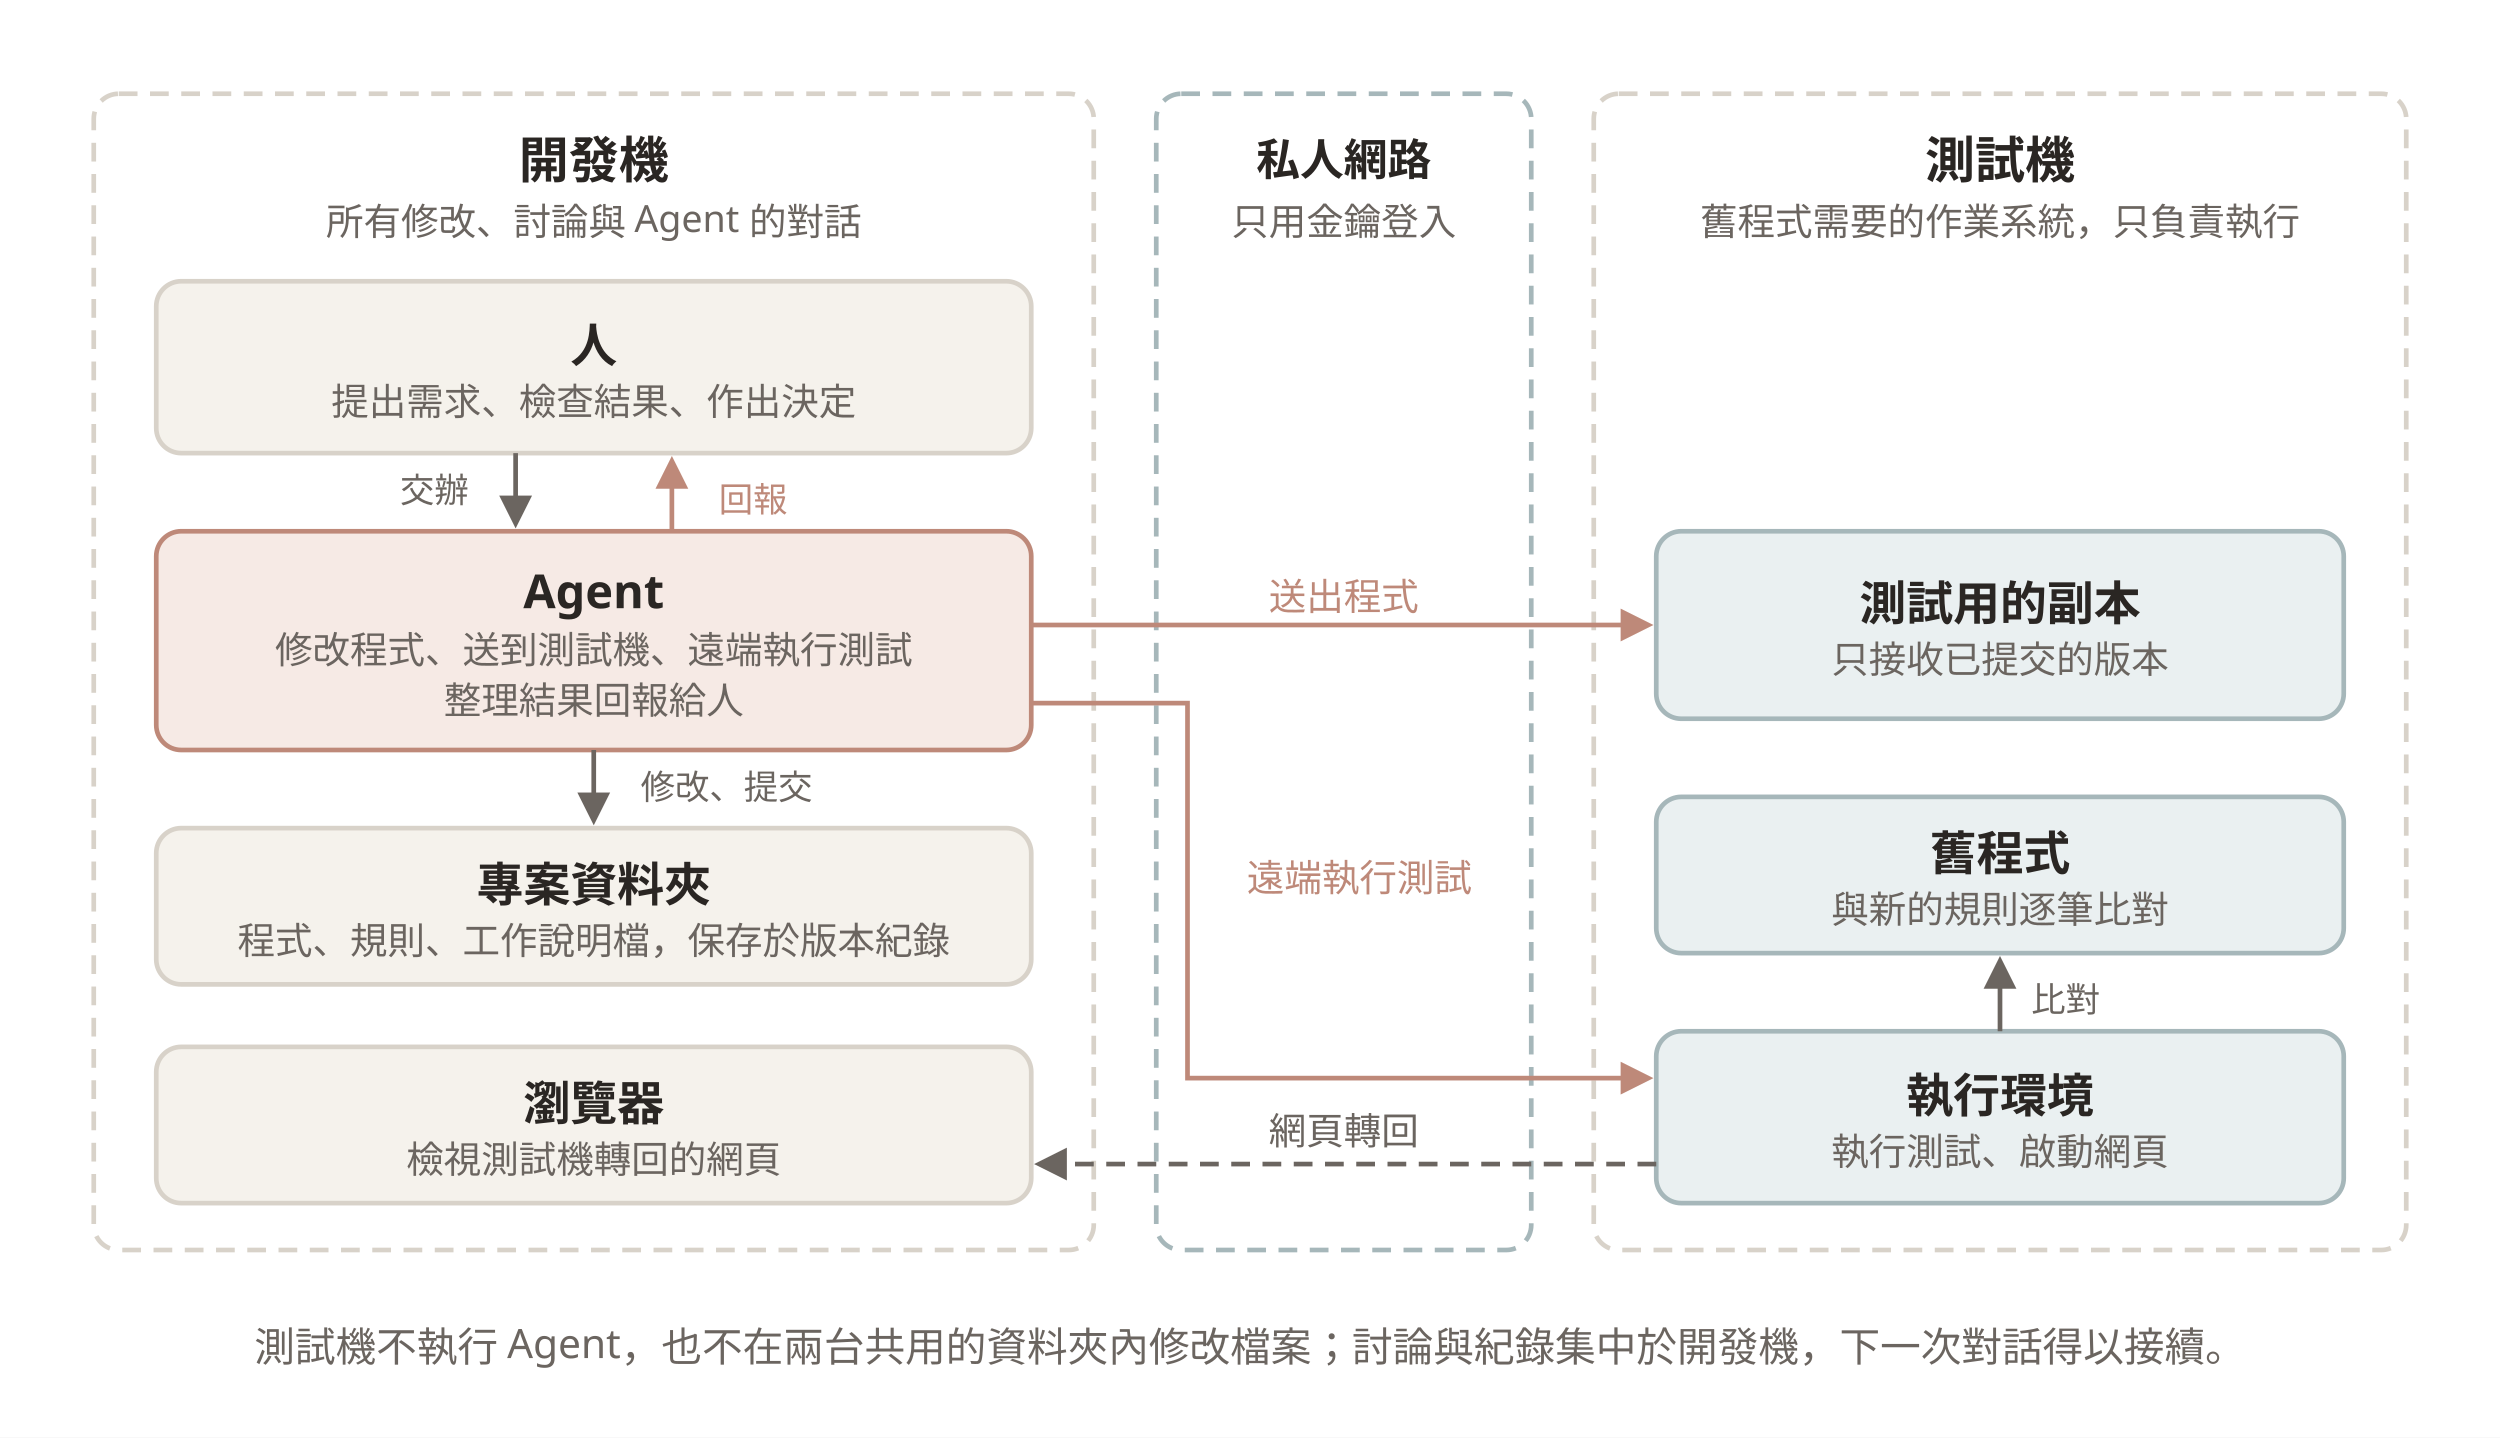
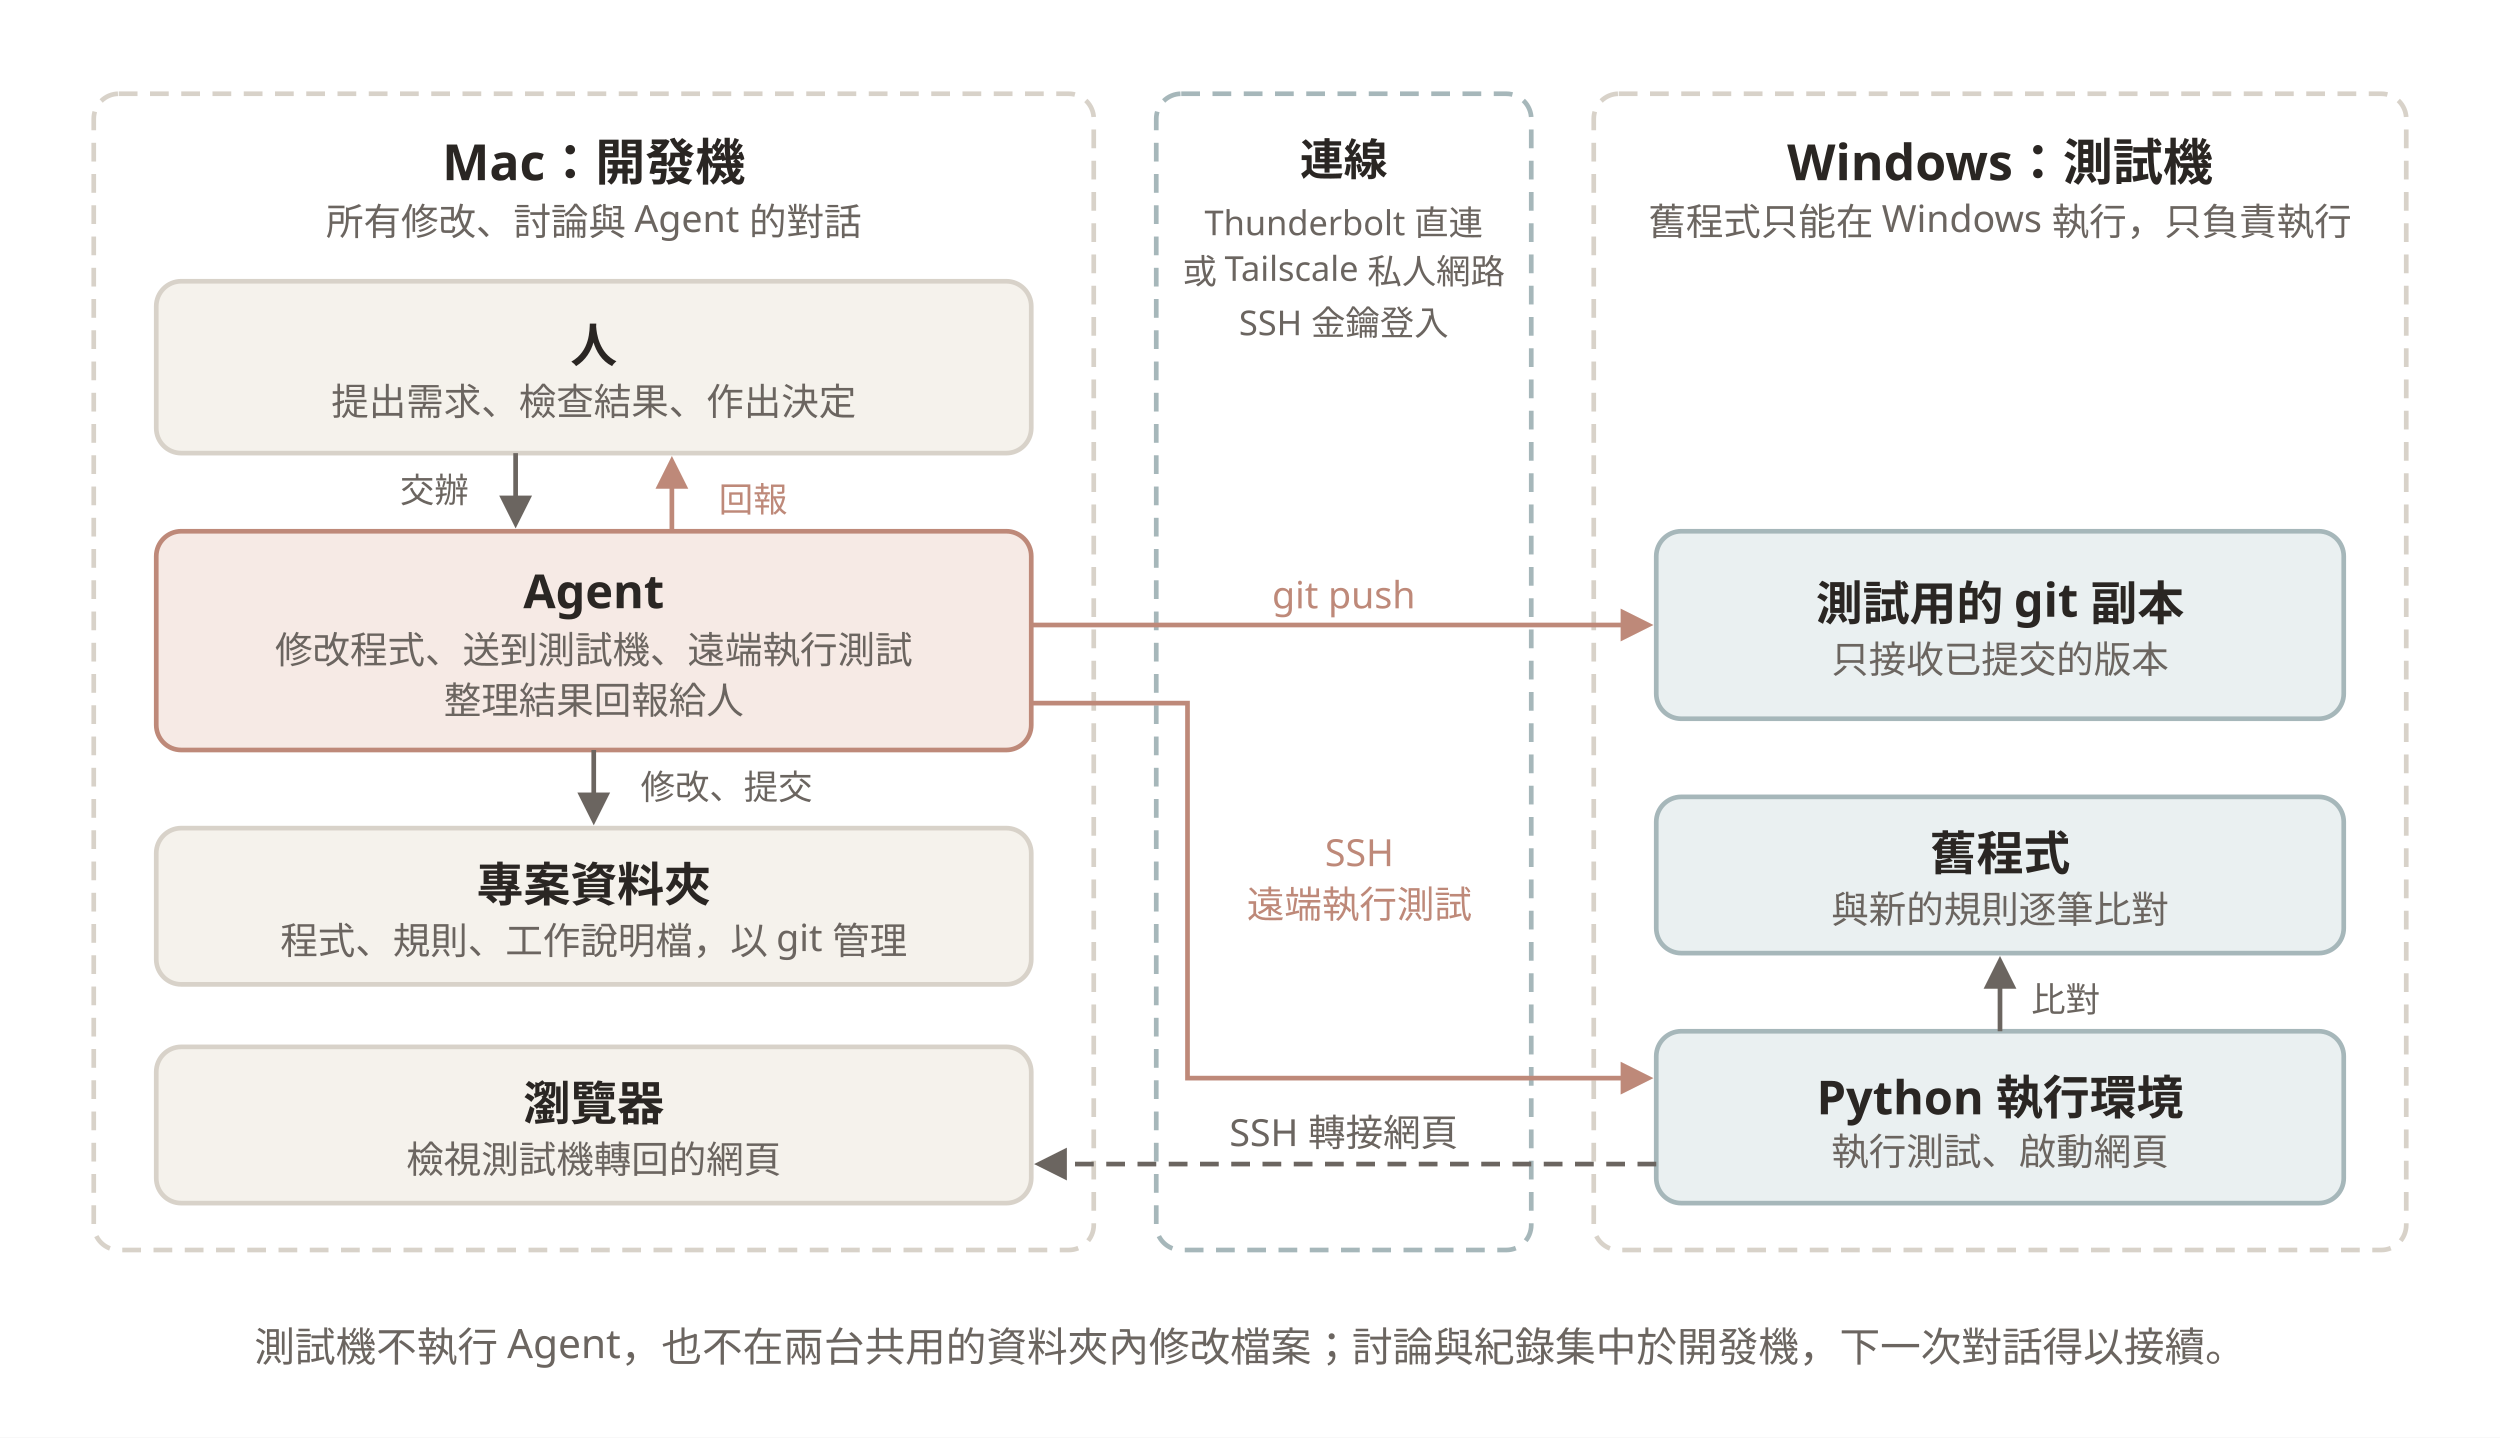
<svg xmlns="http://www.w3.org/2000/svg" viewBox="0 0 1600 920" width="1600" height="920" font-family="PingFang TC, Hiragino Sans GB, sans-serif">
  <defs>
    <marker id="ah" viewBox="0 0 10 10" refX="8" refY="5" markerWidth="7" markerHeight="7" orient="auto-start-reverse">
      <path d="M0,0 L10,5 L0,10 z" fill="#6B6560" />
    </marker>
    <marker id="ahr" viewBox="0 0 10 10" refX="8" refY="5" markerWidth="7" markerHeight="7" orient="auto-start-reverse">
      <path d="M0,0 L10,5 L0,10 z" fill="#BE8979" />
    </marker>
  </defs>
  <rect width="1600" height="920" fill="#FFFFFF" />
  <rect x="60" y="60" width="640" height="740" rx="16" fill="none" stroke="#D8D2C9" stroke-width="3" stroke-dasharray="12 8" />
-   <text x="380" y="100.0" font-size="32" fill="#2A2623" font-weight="600" text-anchor="middle" dominant-baseline="central">開發機</text>
+   <text x="380" y="100.0" font-size="32" fill="#2A2623" font-weight="600" text-anchor="middle" dominant-baseline="central">Mac：開發機</text>
  <text x="380" y="140.0" font-size="24" fill="#6B6560" text-anchor="middle" dominant-baseline="central">所有修改、討論與 Agent 的對話</text>
  <rect x="740" y="60" width="240" height="740" rx="16" fill="none" stroke="#A6B7BA" stroke-width="3" stroke-dasharray="12 8" />
-   <text x="860" y="100.0" font-size="28" fill="#2A2623" font-weight="600" text-anchor="middle" dominant-baseline="central">私人網路</text>
-   <text x="860" y="140.0" font-size="24" fill="#6B6560" text-anchor="middle" dominant-baseline="central">只用金鑰登入</text>
+   <text x="860" y="100.0" font-size="28" fill="#2A2623" font-weight="600" text-anchor="middle" dominant-baseline="central">連線</text>
+   <text x="860" y="140.0" font-size="22" fill="#6B6560" text-anchor="middle" dominant-baseline="central">Thunderbolt 直連</text>
+   <text x="860" y="172.0" font-size="22" fill="#6B6560" text-anchor="middle" dominant-baseline="central">或 Tailscale 私人網路</text>
+   <text x="860" y="204.0" font-size="22" fill="#6B6560" text-anchor="middle" dominant-baseline="central">SSH 金鑰登入</text>
  <rect x="1020" y="60" width="520" height="740" rx="16" fill="none" stroke="#D8D2C9" stroke-width="3" stroke-dasharray="12 8" />
-   <text x="1280" y="100.0" font-size="32" fill="#2A2623" font-weight="600" text-anchor="middle" dominant-baseline="central">測試機</text>
-   <text x="1280" y="140.0" font-size="24" fill="#6B6560" text-anchor="middle" dominant-baseline="central">舊程式需要的作業系統，只負責執行</text>
+   <text x="1280" y="100.0" font-size="32" fill="#2A2623" font-weight="600" text-anchor="middle" dominant-baseline="central">Windows：測試機</text>
+   <text x="1280" y="140.0" font-size="24" fill="#6B6560" text-anchor="middle" dominant-baseline="central">舊程式只能在 Windows 執行，只負責執行</text>
  <rect x="100" y="180" width="560" height="110" rx="16" fill="#F5F2EC" stroke="#D8D2C9" stroke-width="3" />
  <text x="380.0" y="218.8" font-size="30" fill="#2A2623" font-weight="600" text-anchor="middle" dominant-baseline="central">人</text>
  <text x="380.0" y="255.2" font-size="24" fill="#6B6560" text-anchor="middle" dominant-baseline="central">提出需求、檢查結果、作出決定</text>
  <rect x="100" y="340" width="560" height="140" rx="16" fill="#F6EAE5" stroke="#BE8979" stroke-width="3" />
  <text x="380.0" y="377.6" font-size="30" fill="#2A2623" font-weight="600" text-anchor="middle" dominant-baseline="central">Agent</text>
  <text x="380.0" y="414.1" font-size="24" fill="#6B6560" text-anchor="middle" dominant-baseline="central">修改程式、送到測試機、遠端執行測試</text>
  <text x="380.0" y="446.4" font-size="24" fill="#6B6560" text-anchor="middle" dominant-baseline="central">整理結果回報給人</text>
  <rect x="100" y="530" width="560" height="100" rx="16" fill="#F5F2EC" stroke="#D8D2C9" stroke-width="3" />
  <text x="380.0" y="563.8" font-size="30" fill="#2A2623" font-weight="600" text-anchor="middle" dominant-baseline="central">專案資料夾</text>
-   <text x="380.0" y="600.2" font-size="24" fill="#6B6560" text-anchor="middle" dominant-baseline="central">程式、規則、工作說明檔，保存於版本紀錄</text>
+   <text x="380.0" y="600.2" font-size="24" fill="#6B6560" text-anchor="middle" dominant-baseline="central">程式、規則、工作說明檔，以 git 管理</text>
  <rect x="100" y="670" width="560" height="100" rx="16" fill="#F5F2EC" stroke="#D8D2C9" stroke-width="3" />
  <text x="380.0" y="703.8" font-size="30" fill="#2A2623" font-weight="600" text-anchor="middle" dominant-baseline="central">瀏覽器</text>
  <text x="380.0" y="740.2" font-size="24" fill="#6B6560" text-anchor="middle" dominant-baseline="central">檢視測試機轉回的網頁</text>
  <polyline points="330,290 330,334" fill="none" stroke="#6B6560" stroke-width="3" marker-end="url(#ah)" />
  <text x="300" y="312.0" font-size="22" fill="#6B6560" text-anchor="end" dominant-baseline="central">交辦</text>
  <polyline points="430,340 430,296" fill="none" stroke="#BE8979" stroke-width="3" marker-end="url(#ahr)" />
  <text x="460" y="318.0" font-size="22" fill="#BE8979" text-anchor="start" dominant-baseline="central">回報</text>
  <polyline points="380,480 380,524" fill="none" stroke="#6B6560" stroke-width="3" marker-end="url(#ah)" />
  <text x="410" y="502.0" font-size="22" fill="#6B6560" text-anchor="start" dominant-baseline="central">修改、提交</text>
  <rect x="1060" y="340" width="440" height="120" rx="16" fill="#EAF0F1" stroke="#A6B7BA" stroke-width="3" />
-   <text x="1280.0" y="383.8" font-size="30" fill="#2A2623" font-weight="600" text-anchor="middle" dominant-baseline="central">測試用的副本</text>
+   <text x="1280.0" y="383.8" font-size="30" fill="#2A2623" font-weight="600" text-anchor="middle" dominant-baseline="central">測試用的 git 副本</text>
  <text x="1280.0" y="420.2" font-size="24" fill="#6B6560" text-anchor="middle" dominant-baseline="central">只接收已提交的版本</text>
  <rect x="1060" y="510" width="440" height="100" rx="16" fill="#EAF0F1" stroke="#A6B7BA" stroke-width="3" />
  <text x="1280.0" y="543.8" font-size="30" fill="#2A2623" font-weight="600" text-anchor="middle" dominant-baseline="central">舊程式</text>
  <text x="1280.0" y="580.2" font-size="24" fill="#6B6560" text-anchor="middle" dominant-baseline="central">與新的規則逐筆比對</text>
  <rect x="1060" y="660" width="440" height="110" rx="16" fill="#EAF0F1" stroke="#A6B7BA" stroke-width="3" />
-   <text x="1280.0" y="698.8" font-size="30" fill="#2A2623" font-weight="600" text-anchor="middle" dominant-baseline="central">執行環境</text>
+   <text x="1280.0" y="698.8" font-size="30" fill="#2A2623" font-weight="600" text-anchor="middle" dominant-baseline="central">Python 執行環境</text>
  <text x="1280.0" y="735.2" font-size="24" fill="#6B6560" text-anchor="middle" dominant-baseline="central">執行測試、啟動網頁</text>
  <polyline points="1280,660 1280,616" fill="none" stroke="#6B6560" stroke-width="3" marker-end="url(#ah)" />
  <text x="1300" y="638.0" font-size="22" fill="#6B6560" text-anchor="start" dominant-baseline="central">比對</text>
  <polyline points="660,400 1054,400" fill="none" stroke="#BE8979" stroke-width="3" marker-end="url(#ahr)" />
-   <text x="860" y="380.0" font-size="24" fill="#BE8979" text-anchor="middle" dominant-baseline="central">送出程式</text>
+   <text x="860" y="380.0" font-size="24" fill="#BE8979" text-anchor="middle" dominant-baseline="central">git push</text>
  <polyline points="660,450 760,450 760,690 1054,690" fill="none" stroke="#BE8979" stroke-width="3" marker-end="url(#ahr)" />
-   <text x="870" y="560.0" font-size="24" fill="#BE8979" text-anchor="middle" dominant-baseline="central">遠端執行測試</text>
+   <text x="870" y="545.0" font-size="24" fill="#BE8979" text-anchor="middle" dominant-baseline="central">SSH</text>
+   <text x="870" y="577.0" font-size="24" fill="#BE8979" text-anchor="middle" dominant-baseline="central">遠端執行測試</text>
  <polyline points="1060,745 666,745" fill="none" stroke="#6B6560" stroke-width="3" stroke-dasharray="12 8" marker-end="url(#ah)" />
-   <text x="860" y="722.0" font-size="24" fill="#6B6560" text-anchor="middle" dominant-baseline="central">網頁轉回</text>
+   <text x="860" y="722.0" font-size="24" fill="#6B6560" text-anchor="middle" dominant-baseline="central">SSH 轉接網頁</text>
  <text x="800" y="860.0" font-size="26" fill="#6B6560" text-anchor="middle" dominant-baseline="central">測試機不執行 Agent，也不在兩台共用的資料夾內修改檔案；討論與紀錄集中於開發機，下一次對話得以接續。</text>
</svg>
